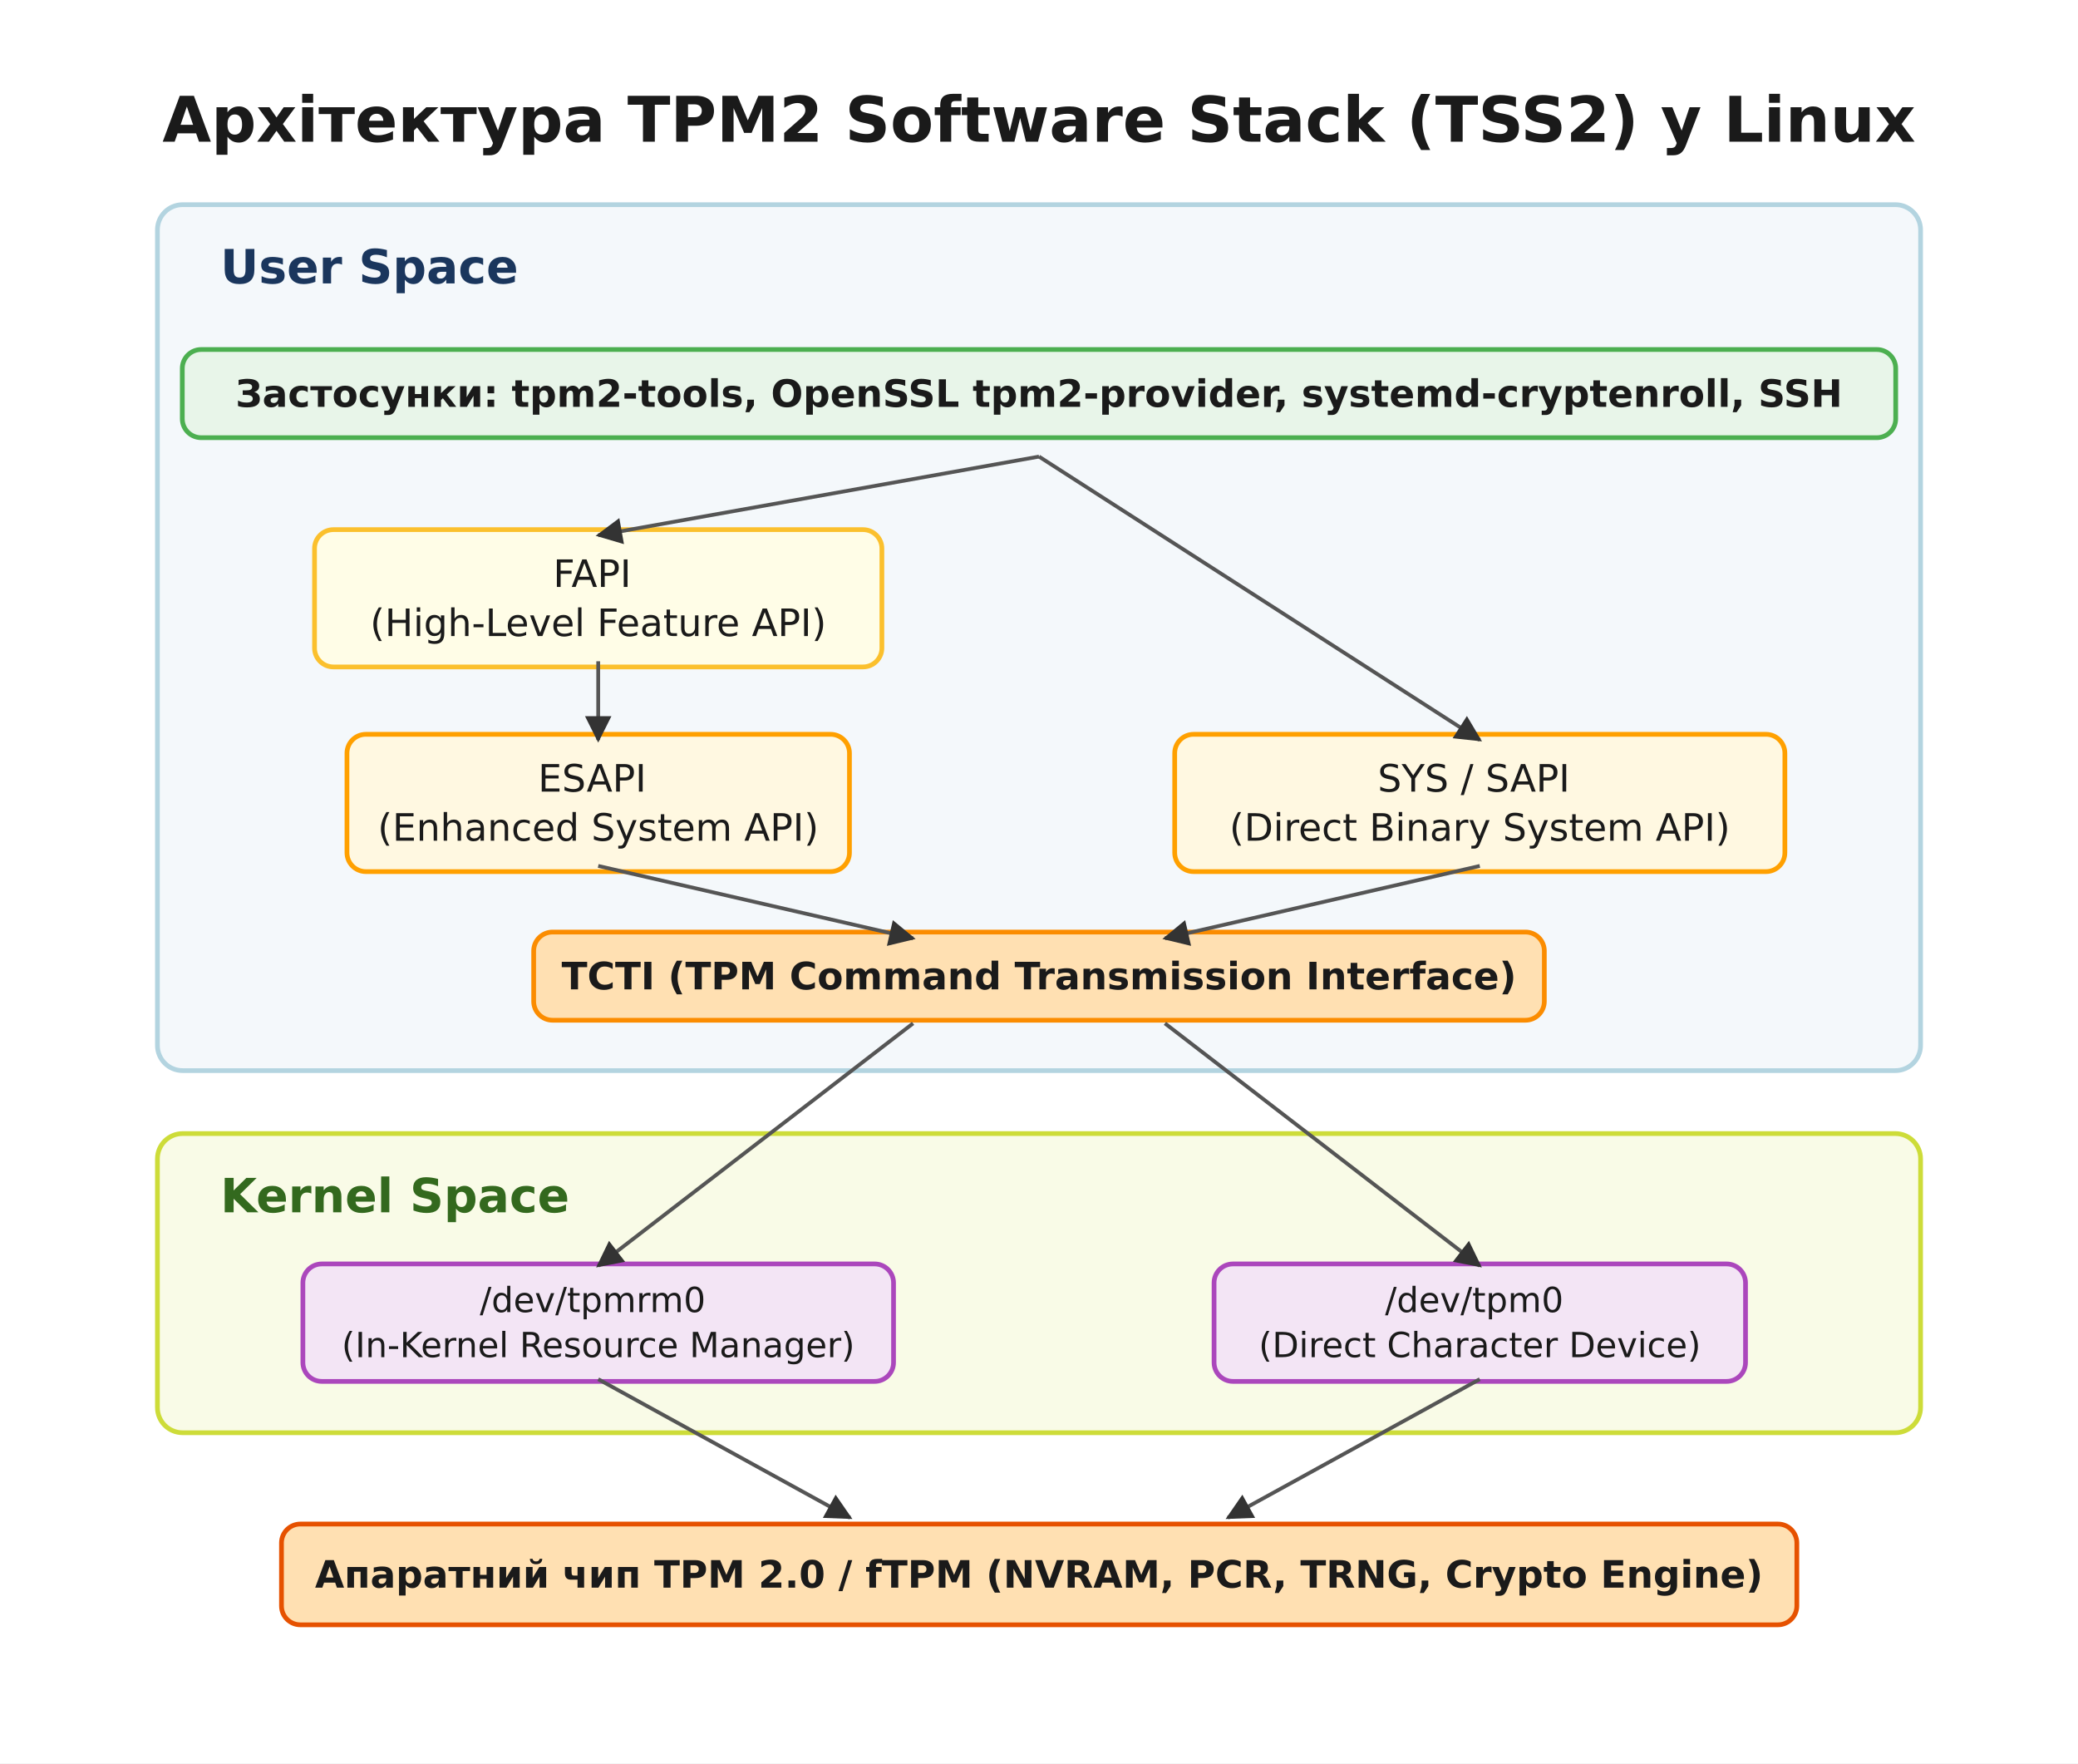
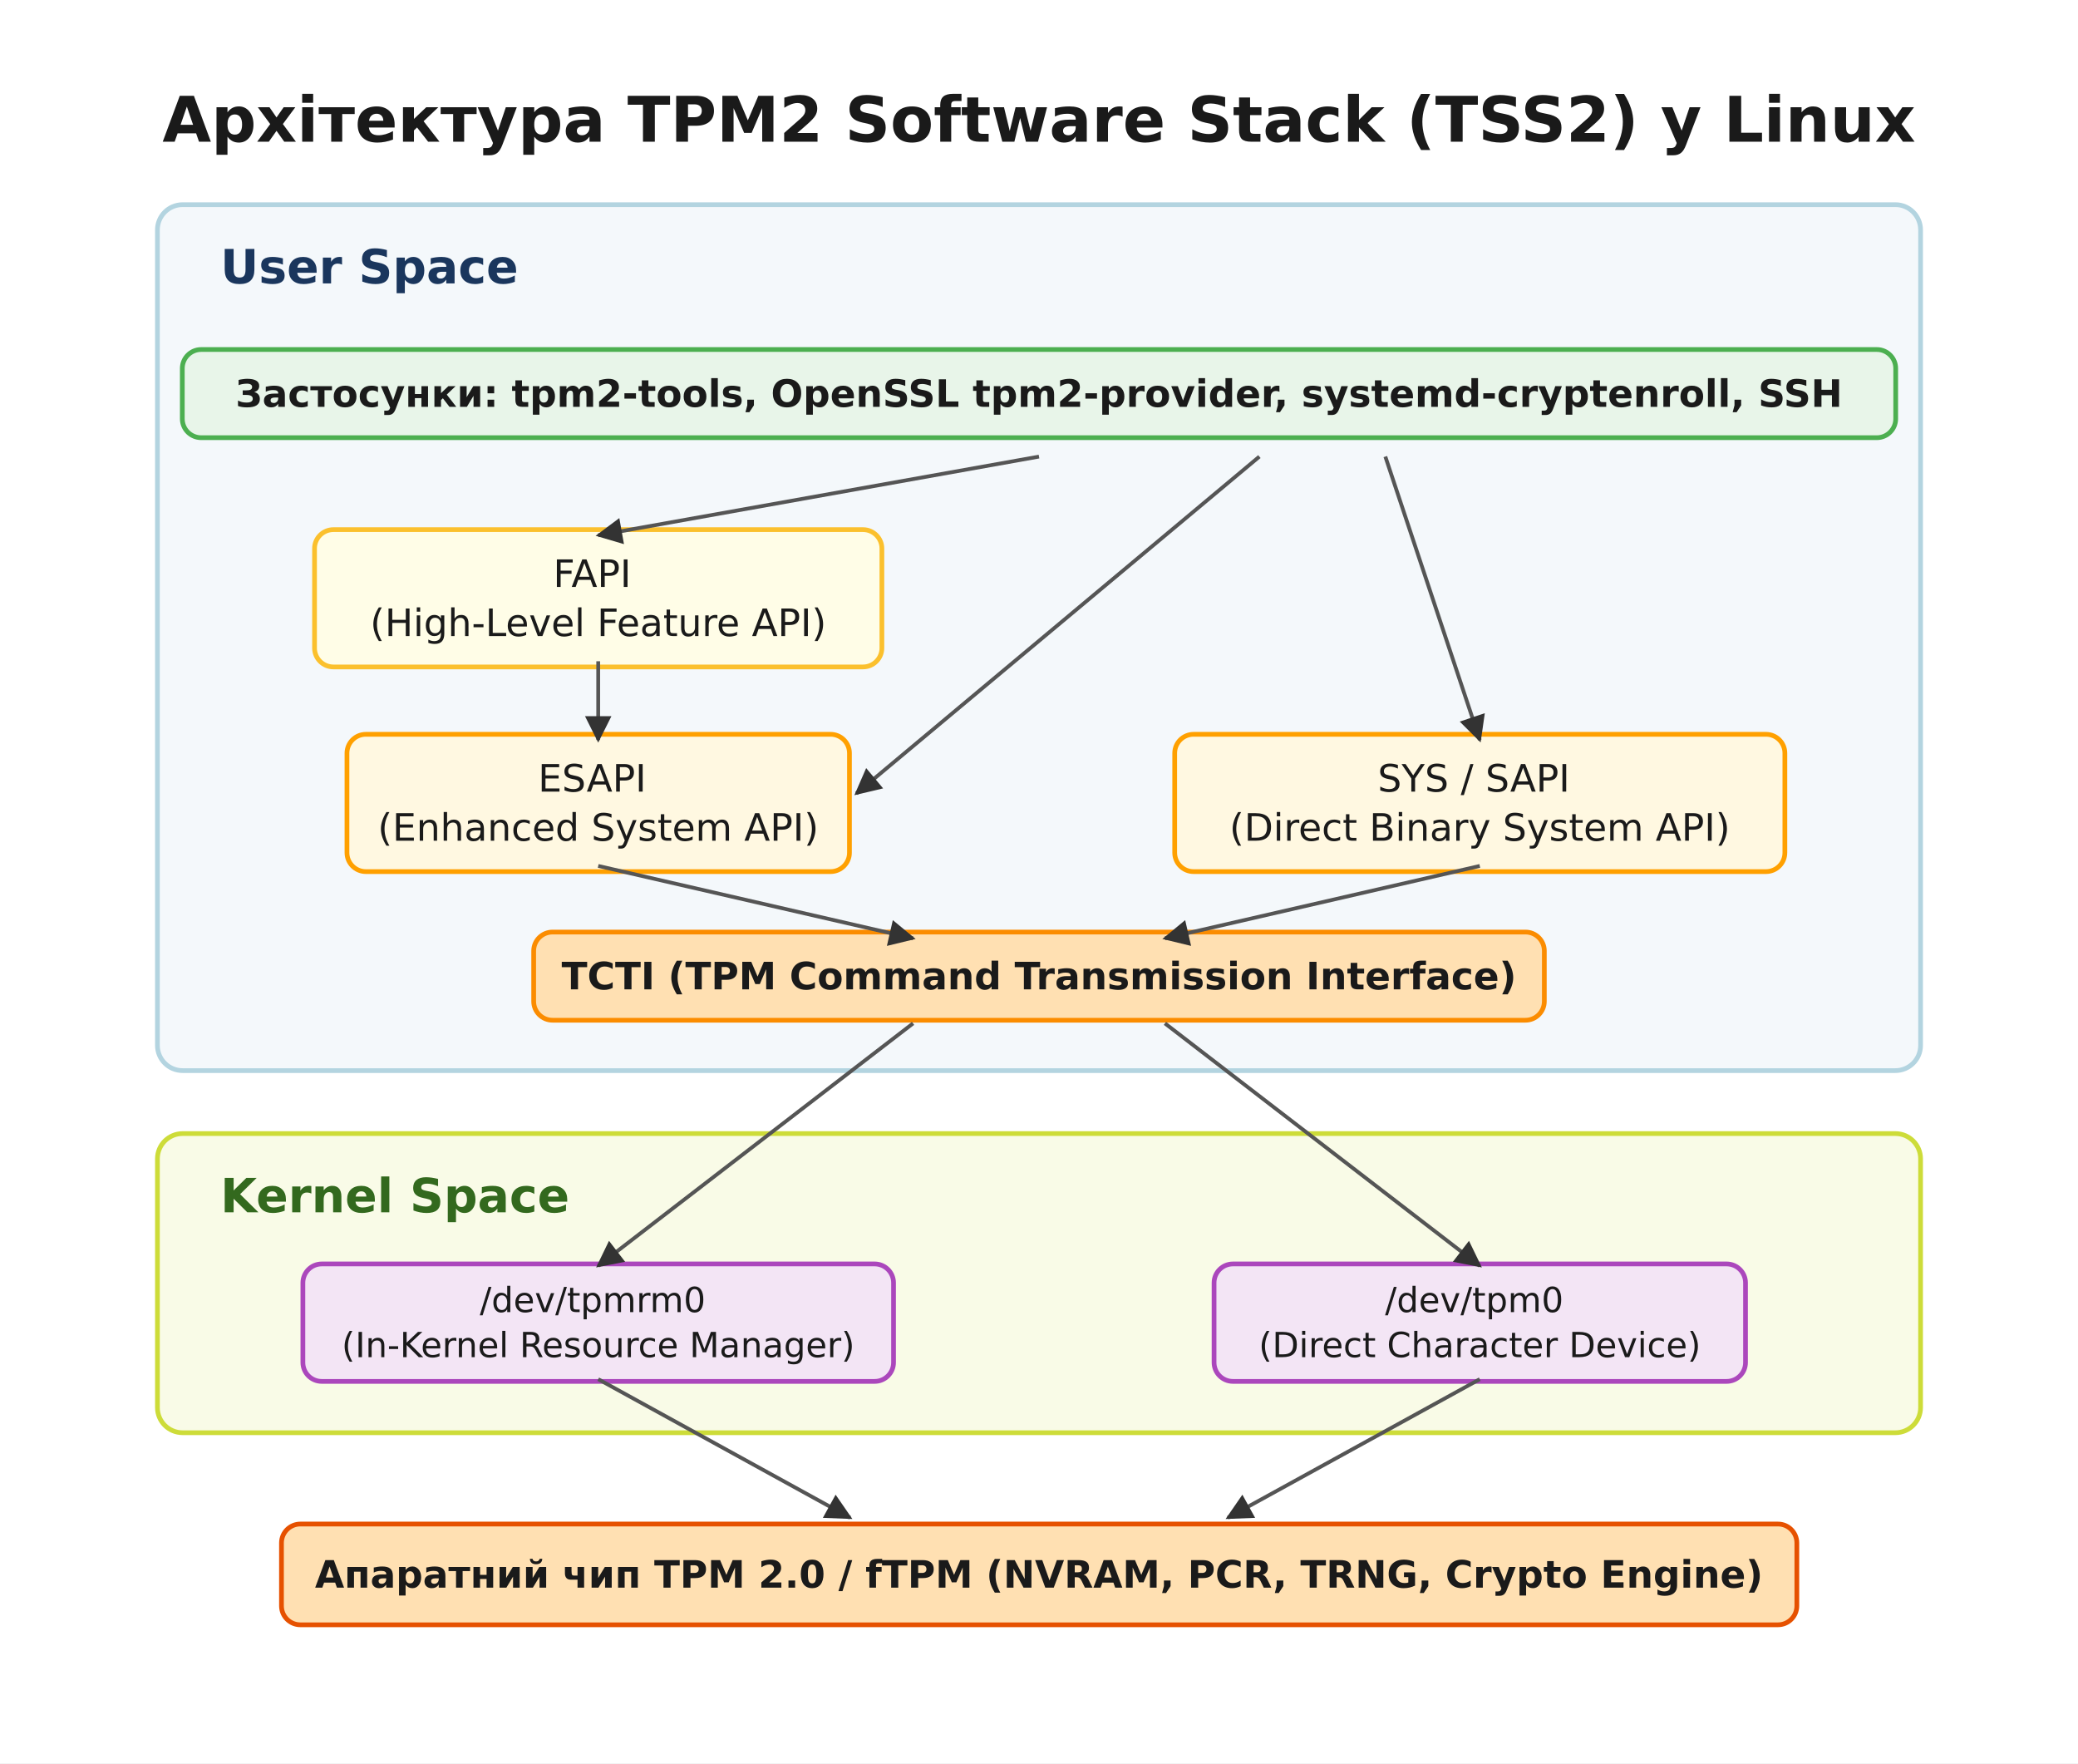
<svg xmlns="http://www.w3.org/2000/svg" viewBox="-10 -10 660 560" font-family="'Segoe UI', 'DejaVu Sans', Arial, sans-serif">
  <rect x="-10" y="-10" width="660" height="560" fill="#ffffff" />
  <defs>
    <marker id="arrow" viewBox="0 0 10 10" refX="9" refY="5" markerWidth="7" markerHeight="7" orient="auto-start-reverse">
      <path d="M0 0 L10 5 L0 10 z" fill="#333333" />
    </marker>
  </defs>
  <rect x="0.0" y="0.0" width="640.0" height="540.0" rx="0" fill="#ffffff" stroke="#ffffff" stroke-width="1.5" />
  <text x="320.0" y="35.0" font-family="'Segoe UI', 'DejaVu Sans', Arial, sans-serif" font-size="20" fill="#1a1a1a" text-anchor="middle" font-weight="700">Архітектура TPM2 Software Stack (TSS2) у Linux</text>
  <rect x="40.0" y="55.0" width="560.0" height="275.0" rx="8" fill="#f4f8fb" stroke="#b3d4e0" stroke-width="1.5" />
  <text x="60.0" y="80.0" font-family="'Segoe UI', 'DejaVu Sans', Arial, sans-serif" font-size="15" fill="#1a365d" text-anchor="start" font-weight="700">User Space</text>
  <rect x="47.9" y="101.0" width="544.2" height="28.0" rx="6" fill="#e8f5e9" stroke="#4caf50" stroke-width="1.5" />
  <text x="320.0" y="119.2" font-family="'Segoe UI', 'DejaVu Sans', Arial, sans-serif" font-size="12" fill="#1a1a1a" text-anchor="middle" font-weight="700">
    <tspan x="320.0" dy="0.0">Застосунки: tpm2-tools, OpenSSL tpm2-provider, systemd-cryptenroll, SSH</tspan>
  </text>
  <rect x="89.9" y="158.2" width="180.2" height="43.6" rx="6" fill="#fffde7" stroke="#fbc02d" stroke-width="1.5" />
  <text x="180.0" y="176.4" font-family="'Segoe UI', 'DejaVu Sans', Arial, sans-serif" font-size="12" fill="#1a1a1a" text-anchor="middle">
    <tspan x="180.0" dy="0.0">FAPI</tspan>
    <tspan x="180.0" dy="15.6">(High-Level Feature API)</tspan>
  </text>
  <rect x="100.2" y="223.2" width="159.6" height="43.6" rx="6" fill="#fff8e1" stroke="#ffa000" stroke-width="1.5" />
  <text x="180.0" y="241.4" font-family="'Segoe UI', 'DejaVu Sans', Arial, sans-serif" font-size="12" fill="#1a1a1a" text-anchor="middle">
    <tspan x="180.0" dy="0.0">ESAPI</tspan>
    <tspan x="180.0" dy="15.6">(Enhanced System API)</tspan>
  </text>
  <rect x="363.1" y="223.2" width="193.8" height="43.6" rx="6" fill="#fff8e1" stroke="#ffa000" stroke-width="1.5" />
  <text x="460.0" y="241.4" font-family="'Segoe UI', 'DejaVu Sans', Arial, sans-serif" font-size="12" fill="#1a1a1a" text-anchor="middle">
    <tspan x="460.0" dy="0.0">SYS / SAPI</tspan>
    <tspan x="460.0" dy="15.6">(Direct Binary System API)</tspan>
  </text>
  <rect x="159.5" y="286.0" width="321.0" height="28.0" rx="6" fill="#ffe0b2" stroke="#fb8c00" stroke-width="1.5" />
  <text x="320.0" y="304.2" font-family="'Segoe UI', 'DejaVu Sans', Arial, sans-serif" font-size="12" fill="#1a1a1a" text-anchor="middle" font-weight="700">
    <tspan x="320.0" dy="0.0">TCTI (TPM Command Transmission Interface)</tspan>
  </text>
  <rect x="40.0" y="350.0" width="560.0" height="95.0" rx="8" fill="#f9fbe7" stroke="#cddc39" stroke-width="1.5" />
  <text x="60.0" y="375.0" font-family="'Segoe UI', 'DejaVu Sans', Arial, sans-serif" font-size="15" fill="#33691e" text-anchor="start" font-weight="700">Kernel Space</text>
  <rect x="86.2" y="391.4" width="187.6" height="37.3" rx="6" fill="#f3e5f5" stroke="#ab47bc" stroke-width="1.5" />
  <text x="180.0" y="406.7" font-family="'Segoe UI', 'DejaVu Sans', Arial, sans-serif" font-size="11" fill="#1a1a1a" text-anchor="middle">
    <tspan x="180.0" dy="0.0">/dev/tpmrm0</tspan>
    <tspan x="180.0" dy="14.3">(In-Kernel Resource Manager)</tspan>
  </text>
  <rect x="375.6" y="391.4" width="168.8" height="37.3" rx="6" fill="#f3e5f5" stroke="#ab47bc" stroke-width="1.5" />
  <text x="460.0" y="406.7" font-family="'Segoe UI', 'DejaVu Sans', Arial, sans-serif" font-size="11" fill="#1a1a1a" text-anchor="middle">
    <tspan x="460.0" dy="0.0">/dev/tpm0</tspan>
    <tspan x="460.0" dy="14.3">(Direct Character Device)</tspan>
  </text>
  <rect x="79.4" y="474.0" width="481.3" height="32.0" rx="6" fill="#ffe0b2" stroke="#e65100" stroke-width="1.5" />
  <text x="320.0" y="494.2" font-family="'Segoe UI', 'DejaVu Sans', Arial, sans-serif" font-size="12" fill="#1a1a1a" text-anchor="middle" font-weight="700">
    <tspan x="320.0" dy="0.0">Апаратний чип TPM 2.0 / fTPM (NVRAM, PCR, TRNG, Crypto Engine)</tspan>
  </text>
  <line x1="320.0" y1="135.0" x2="180.0" y2="160.0" stroke="#555555" stroke-width="1.2" marker-end="url(#arrow)" />
-   <line x1="320.0" y1="135.0" x2="460.0" y2="225.0" stroke="#555555" stroke-width="1.2" marker-end="url(#arrow)" />
+   <line x1="430.0" y1="135.0" x2="460.0" y2="225.0" stroke="#555555" stroke-width="1.2" marker-end="url(#arrow)" />
+   <line x1="390.0" y1="135.0" x2="262.0" y2="242.0" stroke="#555555" stroke-width="1.2" marker-end="url(#arrow)" />
  <line x1="180.0" y1="200.0" x2="180.0" y2="225.0" stroke="#555555" stroke-width="1.2" marker-end="url(#arrow)" />
  <line x1="180.0" y1="265.0" x2="280.0" y2="288.0" stroke="#555555" stroke-width="1.2" marker-end="url(#arrow)" />
  <line x1="460.0" y1="265.0" x2="360.0" y2="288.0" stroke="#555555" stroke-width="1.2" marker-end="url(#arrow)" />
  <line x1="280.0" y1="315.0" x2="180.0" y2="392.0" stroke="#555555" stroke-width="1.2" marker-end="url(#arrow)" />
  <line x1="360.0" y1="315.0" x2="460.0" y2="392.0" stroke="#555555" stroke-width="1.2" marker-end="url(#arrow)" />
  <line x1="180.0" y1="428.0" x2="260.0" y2="472.0" stroke="#555555" stroke-width="1.2" marker-end="url(#arrow)" />
  <line x1="460.0" y1="428.0" x2="380.0" y2="472.0" stroke="#555555" stroke-width="1.2" marker-end="url(#arrow)" />
</svg>
